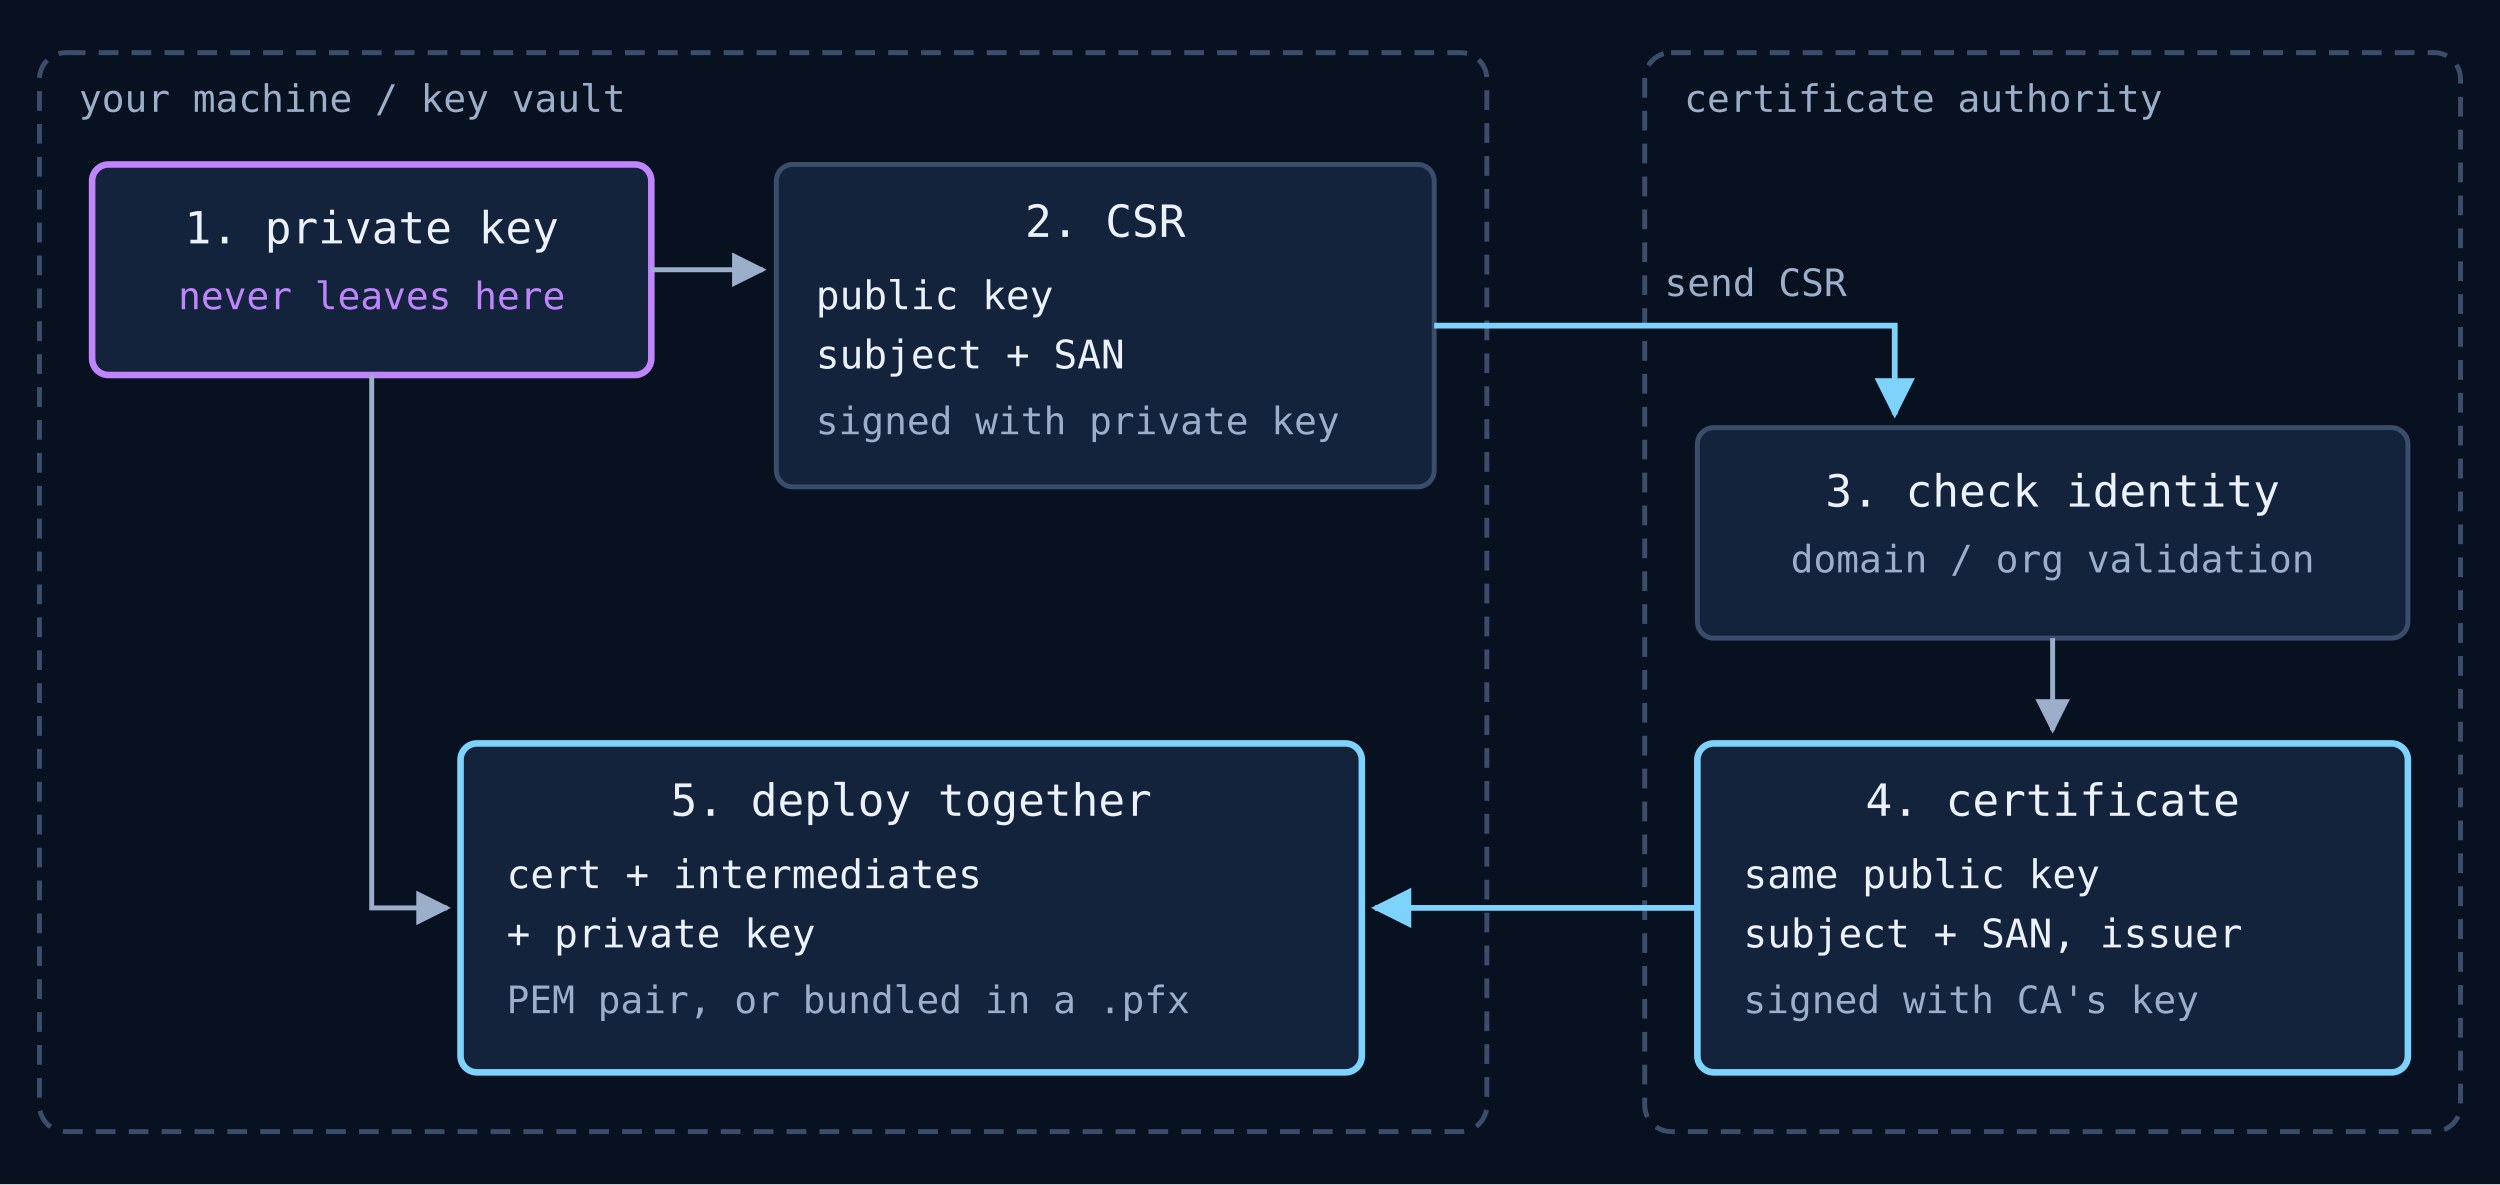
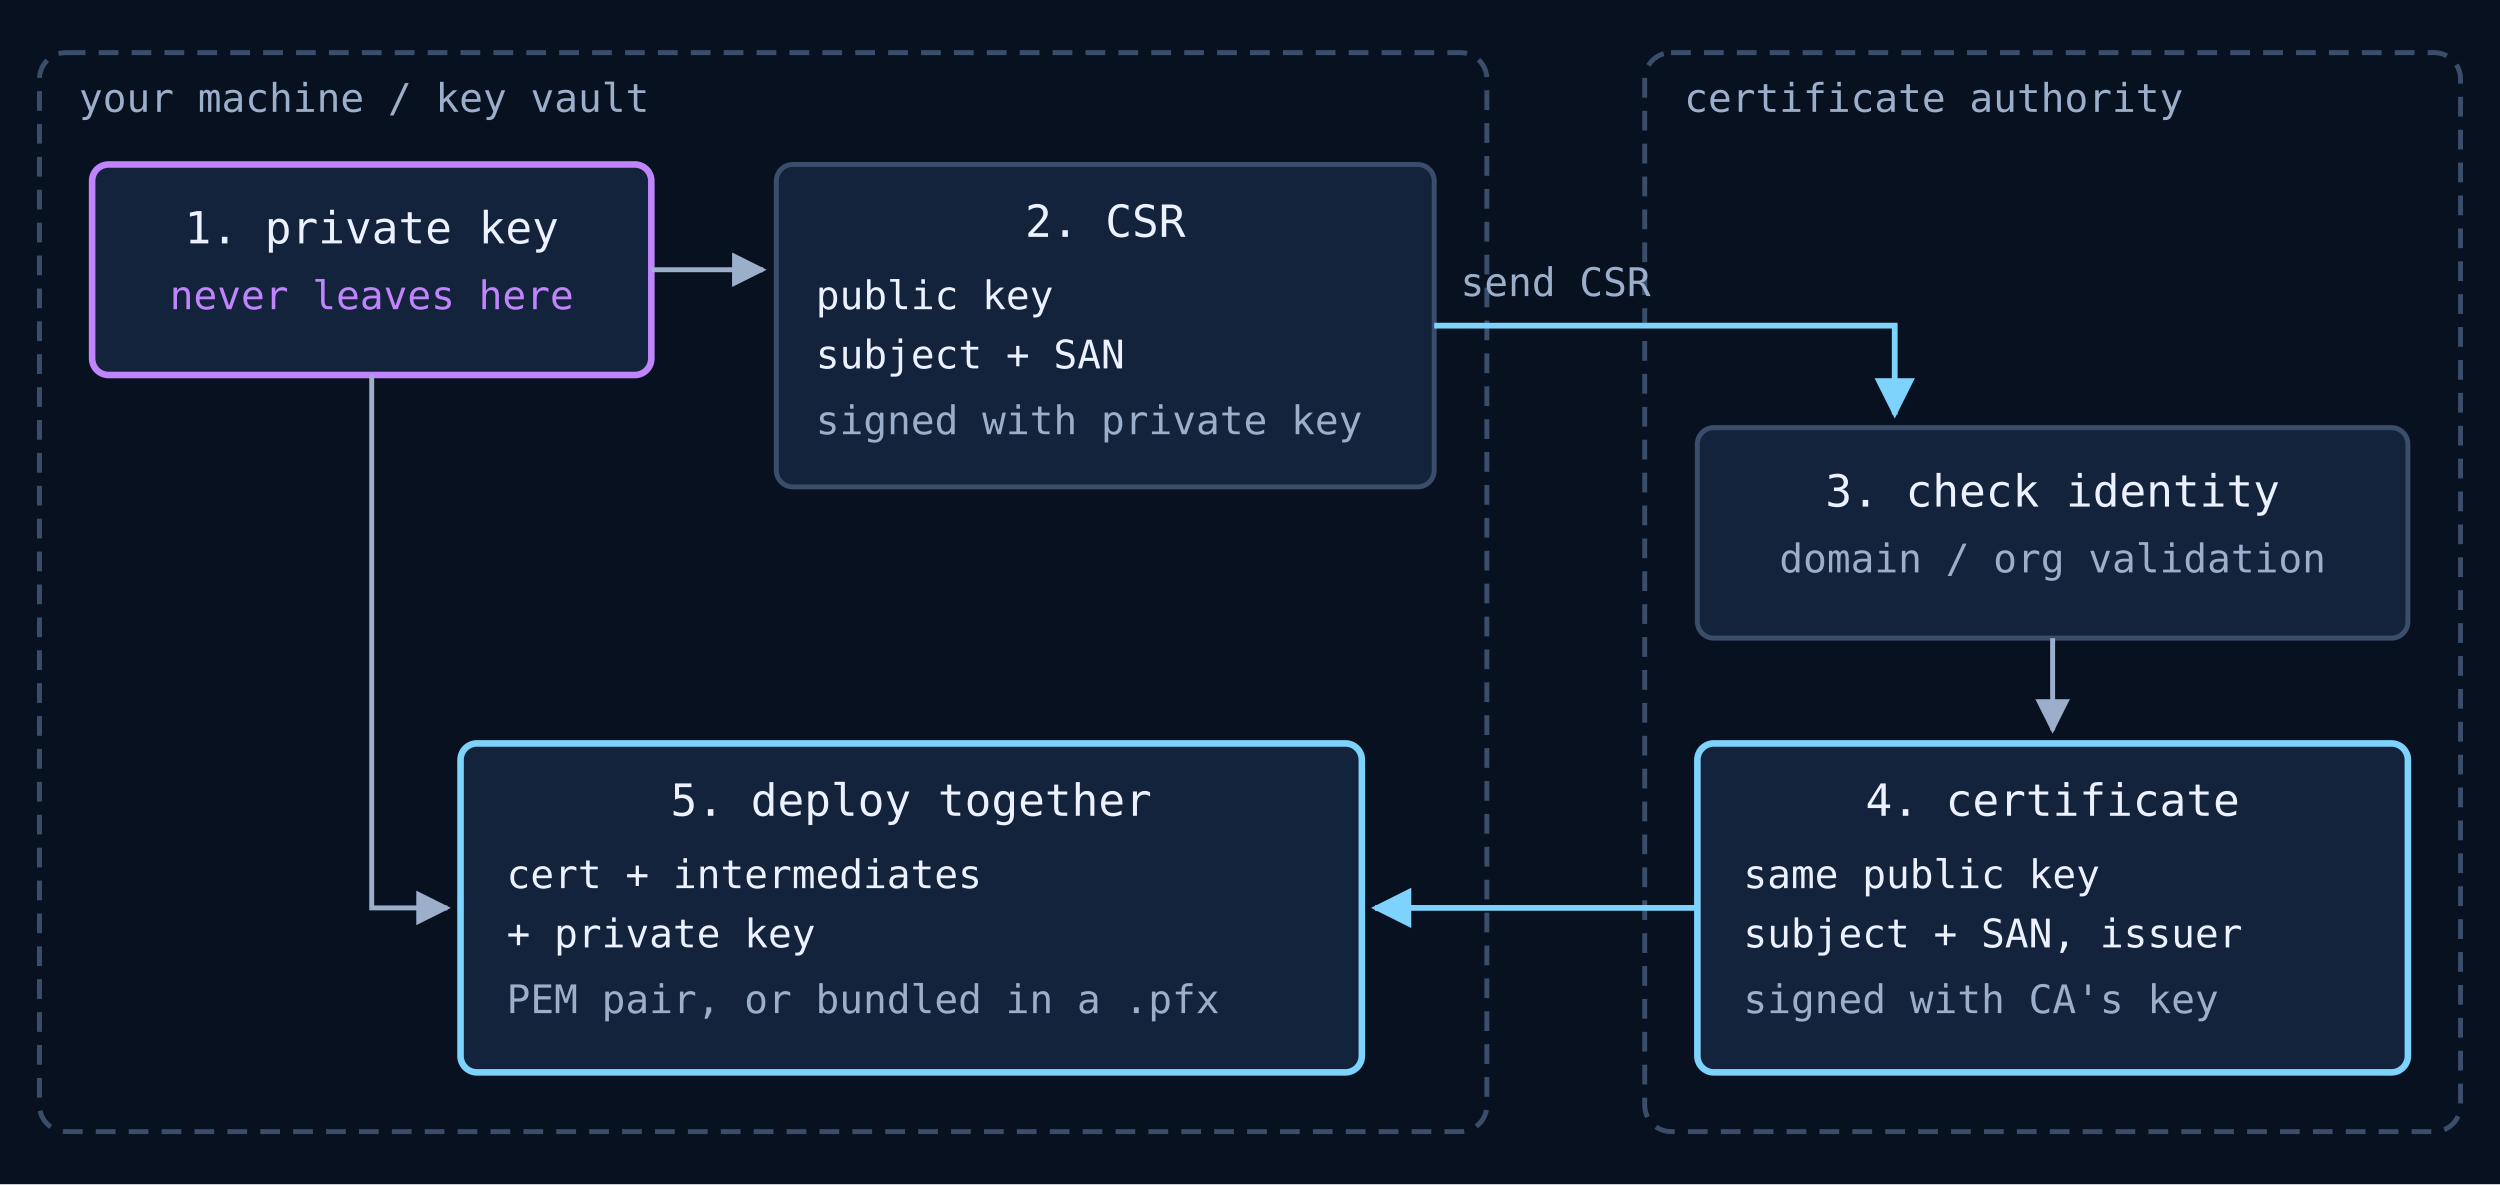
<svg xmlns="http://www.w3.org/2000/svg" viewBox="0 0 760 360" role="img" aria-labelledby="t">
  <style>
    text { font-family: ui-monospace, "SFMono-Regular", Consolas, Menlo, monospace; fill: #ebf1ff; font-size: 13.5px; }
    .small { font-size: 12px; }
-     .muted { fill: #9baeca; font-size: 11.5px; }
-     .prv { fill: #c084fc; font-size: 11.5px; }
+     .muted { fill: #9baeca; font-size: 12px; }
+     .prv { fill: #c084fc; font-size: 12px; }
    .region { fill: none; stroke: #3a4d6b; stroke-width: 1.5; stroke-dasharray: 6 4; }
    .box { fill: #13233b; stroke: #3a4d6b; stroke-width: 1.5; }
    .hl { fill: #13233b; stroke: #7dd3fc; stroke-width: 2; }
    .kprv { fill: #13233b; stroke: #c084fc; stroke-width: 2; }
    .f { fill: none; stroke: #9baeca; stroke-width: 1.5; }
    .w { fill: none; stroke: #7dd3fc; stroke-width: 1.75; }
  </style>
  <defs>
    <marker id="m" viewBox="0 0 10 10" refX="9" refY="5" markerWidth="7" markerHeight="7" orient="auto">
      <path d="M0,0 L10,5 L0,10 z" fill="#9baeca" />
    </marker>
    <marker id="a" viewBox="0 0 10 10" refX="9" refY="5" markerWidth="7" markerHeight="7" orient="auto">
      <path d="M0,0 L10,5 L0,10 z" fill="#7dd3fc" />
    </marker>
  </defs>
  <rect width="760" height="360" fill="#08111f" />
  <rect class="region" x="12" y="16" width="440" height="328" rx="8" />
  <text class="muted" x="24" y="34">your machine / key vault</text>
  <rect class="region" x="500" y="16" width="248" height="328" rx="8" />
  <text class="muted" x="512" y="34">certificate authority</text>
  <rect class="kprv" x="28" y="50" width="170" height="64" rx="5" />
  <text x="113" y="74" text-anchor="middle">1. private key</text>
  <text class="prv" x="113" y="94" text-anchor="middle">never leaves here</text>
  <path class="f" d="M198 82 H232" marker-end="url(#m)" />
  <rect class="box" x="236" y="50" width="200" height="98" rx="5" />
  <text x="336" y="72" text-anchor="middle">2. CSR</text>
  <text class="small" x="248" y="94">public key</text>
  <text class="small" x="248" y="112">subject + SAN</text>
  <text class="muted" x="248" y="132">signed with private key</text>
  <path class="w" d="M436 99 H576 V126" marker-end="url(#a)" />
-   <text class="muted" x="506" y="90">send CSR</text>
+   <text class="muted" x="444" y="90">send CSR</text>
  <rect class="box" x="516" y="130" width="216" height="64" rx="5" />
  <text x="624" y="154" text-anchor="middle">3. check identity</text>
  <text class="muted" x="624" y="174" text-anchor="middle">domain / org validation</text>
  <path class="f" d="M624 194 V222" marker-end="url(#m)" />
  <rect class="hl" x="516" y="226" width="216" height="100" rx="5" />
  <text x="624" y="248" text-anchor="middle">4. certificate</text>
  <text class="small" x="530" y="270">same public key</text>
  <text class="small" x="530" y="288">subject + SAN, issuer</text>
  <text class="muted" x="530" y="308">signed with CA's key</text>
  <path class="w" d="M516 276 H418" marker-end="url(#a)" />
  <rect class="hl" x="140" y="226" width="274" height="100" rx="5" />
  <text x="277" y="248" text-anchor="middle">5. deploy together</text>
  <text class="small" x="154" y="270">cert + intermediates</text>
  <text class="small" x="154" y="288">+ private key</text>
  <text class="muted" x="154" y="308">PEM pair, or bundled in a .pfx</text>
  <path class="f" d="M113 114 V276 H136" marker-end="url(#m)" />
</svg>
